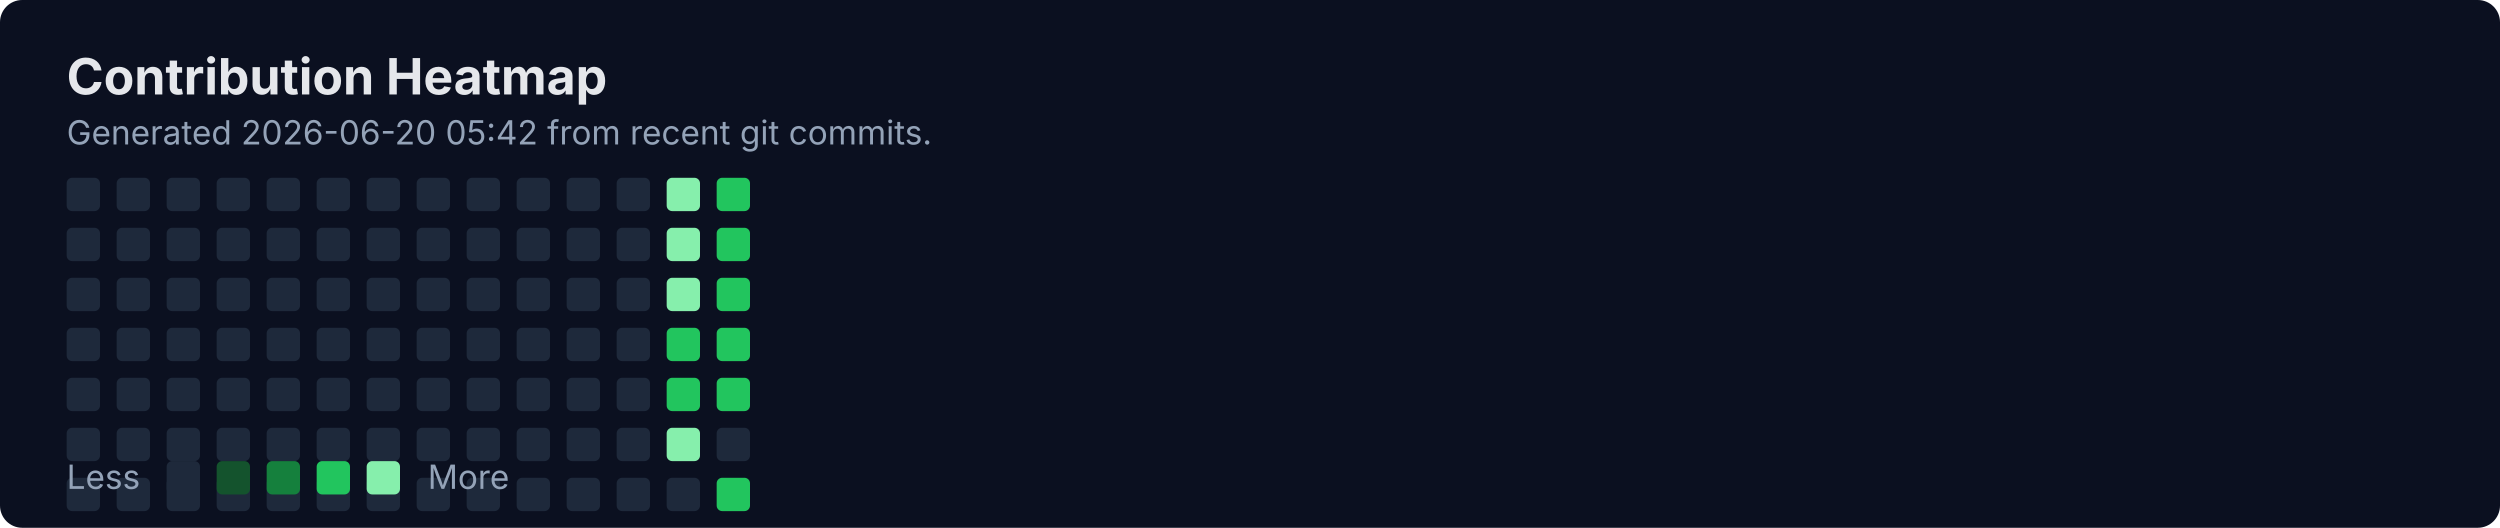
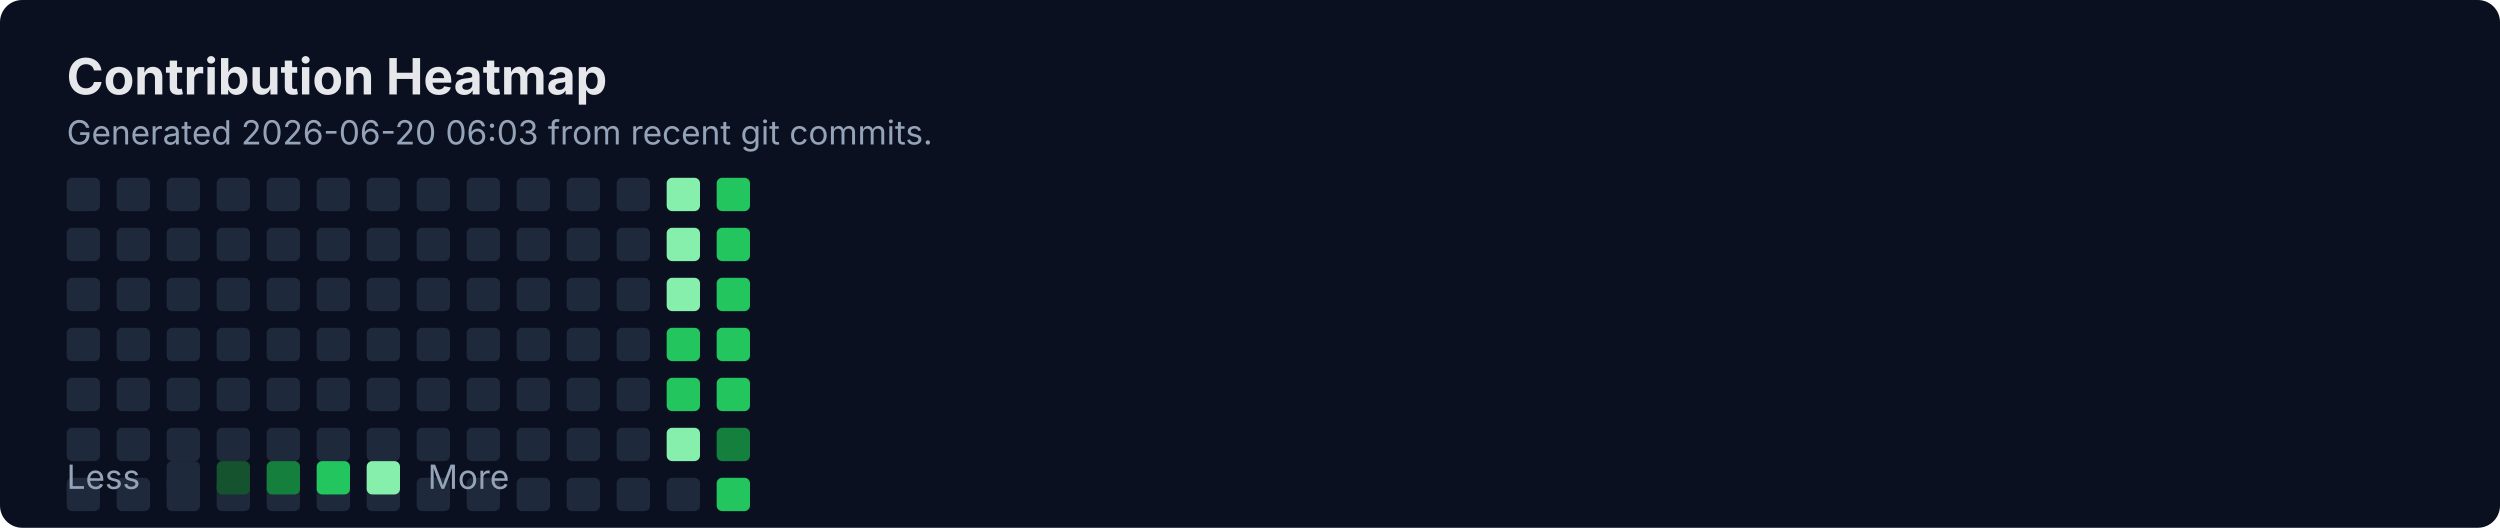
<svg xmlns="http://www.w3.org/2000/svg" width="900" height="190" viewBox="0 0 900 190" fill="none" role="img" aria-labelledby="title">
  <rect width="900" height="190" rx="8" fill="#0B1020" />
  <text x="24" y="34" fill="#E5E7EB" font-family="Inter, Segoe UI, Arial" font-size="18" font-weight="700">Contribution Heatmap</text>
-   <text x="24" y="52" fill="#94A3B8" font-family="Inter, Segoe UI, Arial" font-size="12">Generated 2026-06-20 05:42 from recent git commits.</text>
+   <text x="24" y="52" fill="#94A3B8" font-family="Inter, Segoe UI, Arial" font-size="12">Generated 2026-06-20 06:03 from recent git commits.</text>
  <rect x="24" y="172" width="12" height="12" rx="2" fill="#1E293B" />
  <rect x="24" y="64" width="12" height="12" rx="2" fill="#1E293B" />
  <rect x="24" y="82" width="12" height="12" rx="2" fill="#1E293B" />
  <rect x="24" y="100" width="12" height="12" rx="2" fill="#1E293B" />
  <rect x="24" y="118" width="12" height="12" rx="2" fill="#1E293B" />
  <rect x="24" y="136" width="12" height="12" rx="2" fill="#1E293B" />
  <rect x="24" y="154" width="12" height="12" rx="2" fill="#1E293B" />
  <rect x="42" y="172" width="12" height="12" rx="2" fill="#1E293B" />
  <rect x="42" y="64" width="12" height="12" rx="2" fill="#1E293B" />
  <rect x="42" y="82" width="12" height="12" rx="2" fill="#1E293B" />
  <rect x="42" y="100" width="12" height="12" rx="2" fill="#1E293B" />
  <rect x="42" y="118" width="12" height="12" rx="2" fill="#1E293B" />
  <rect x="42" y="136" width="12" height="12" rx="2" fill="#1E293B" />
  <rect x="42" y="154" width="12" height="12" rx="2" fill="#1E293B" />
  <rect x="60" y="172" width="12" height="12" rx="2" fill="#1E293B" />
  <rect x="60" y="64" width="12" height="12" rx="2" fill="#1E293B" />
  <rect x="60" y="82" width="12" height="12" rx="2" fill="#1E293B" />
  <rect x="60" y="100" width="12" height="12" rx="2" fill="#1E293B" />
  <rect x="60" y="118" width="12" height="12" rx="2" fill="#1E293B" />
  <rect x="60" y="136" width="12" height="12" rx="2" fill="#1E293B" />
  <rect x="60" y="154" width="12" height="12" rx="2" fill="#1E293B" />
  <rect x="78" y="172" width="12" height="12" rx="2" fill="#1E293B" />
  <rect x="78" y="64" width="12" height="12" rx="2" fill="#1E293B" />
  <rect x="78" y="82" width="12" height="12" rx="2" fill="#1E293B" />
  <rect x="78" y="100" width="12" height="12" rx="2" fill="#1E293B" />
  <rect x="78" y="118" width="12" height="12" rx="2" fill="#1E293B" />
  <rect x="78" y="136" width="12" height="12" rx="2" fill="#1E293B" />
  <rect x="78" y="154" width="12" height="12" rx="2" fill="#1E293B" />
  <rect x="96" y="172" width="12" height="12" rx="2" fill="#1E293B" />
  <rect x="96" y="64" width="12" height="12" rx="2" fill="#1E293B" />
  <rect x="96" y="82" width="12" height="12" rx="2" fill="#1E293B" />
  <rect x="96" y="100" width="12" height="12" rx="2" fill="#1E293B" />
  <rect x="96" y="118" width="12" height="12" rx="2" fill="#1E293B" />
  <rect x="96" y="136" width="12" height="12" rx="2" fill="#1E293B" />
  <rect x="96" y="154" width="12" height="12" rx="2" fill="#1E293B" />
  <rect x="114" y="172" width="12" height="12" rx="2" fill="#1E293B" />
  <rect x="114" y="64" width="12" height="12" rx="2" fill="#1E293B" />
  <rect x="114" y="82" width="12" height="12" rx="2" fill="#1E293B" />
  <rect x="114" y="100" width="12" height="12" rx="2" fill="#1E293B" />
  <rect x="114" y="118" width="12" height="12" rx="2" fill="#1E293B" />
  <rect x="114" y="136" width="12" height="12" rx="2" fill="#1E293B" />
  <rect x="114" y="154" width="12" height="12" rx="2" fill="#1E293B" />
  <rect x="132" y="172" width="12" height="12" rx="2" fill="#1E293B" />
  <rect x="132" y="64" width="12" height="12" rx="2" fill="#1E293B" />
  <rect x="132" y="82" width="12" height="12" rx="2" fill="#1E293B" />
  <rect x="132" y="100" width="12" height="12" rx="2" fill="#1E293B" />
  <rect x="132" y="118" width="12" height="12" rx="2" fill="#1E293B" />
  <rect x="132" y="136" width="12" height="12" rx="2" fill="#1E293B" />
  <rect x="132" y="154" width="12" height="12" rx="2" fill="#1E293B" />
  <rect x="150" y="172" width="12" height="12" rx="2" fill="#1E293B" />
  <rect x="150" y="64" width="12" height="12" rx="2" fill="#1E293B" />
  <rect x="150" y="82" width="12" height="12" rx="2" fill="#1E293B" />
  <rect x="150" y="100" width="12" height="12" rx="2" fill="#1E293B" />
  <rect x="150" y="118" width="12" height="12" rx="2" fill="#1E293B" />
  <rect x="150" y="136" width="12" height="12" rx="2" fill="#1E293B" />
  <rect x="150" y="154" width="12" height="12" rx="2" fill="#1E293B" />
  <rect x="168" y="172" width="12" height="12" rx="2" fill="#1E293B" />
  <rect x="168" y="64" width="12" height="12" rx="2" fill="#1E293B" />
  <rect x="168" y="82" width="12" height="12" rx="2" fill="#1E293B" />
  <rect x="168" y="100" width="12" height="12" rx="2" fill="#1E293B" />
  <rect x="168" y="118" width="12" height="12" rx="2" fill="#1E293B" />
  <rect x="168" y="136" width="12" height="12" rx="2" fill="#1E293B" />
  <rect x="168" y="154" width="12" height="12" rx="2" fill="#1E293B" />
  <rect x="186" y="172" width="12" height="12" rx="2" fill="#1E293B" />
  <rect x="186" y="64" width="12" height="12" rx="2" fill="#1E293B" />
  <rect x="186" y="82" width="12" height="12" rx="2" fill="#1E293B" />
  <rect x="186" y="100" width="12" height="12" rx="2" fill="#1E293B" />
  <rect x="186" y="118" width="12" height="12" rx="2" fill="#1E293B" />
  <rect x="186" y="136" width="12" height="12" rx="2" fill="#1E293B" />
  <rect x="186" y="154" width="12" height="12" rx="2" fill="#1E293B" />
  <rect x="204" y="172" width="12" height="12" rx="2" fill="#1E293B" />
  <rect x="204" y="64" width="12" height="12" rx="2" fill="#1E293B" />
  <rect x="204" y="82" width="12" height="12" rx="2" fill="#1E293B" />
  <rect x="204" y="100" width="12" height="12" rx="2" fill="#1E293B" />
  <rect x="204" y="118" width="12" height="12" rx="2" fill="#1E293B" />
  <rect x="204" y="136" width="12" height="12" rx="2" fill="#1E293B" />
  <rect x="204" y="154" width="12" height="12" rx="2" fill="#1E293B" />
  <rect x="222" y="172" width="12" height="12" rx="2" fill="#1E293B" />
  <rect x="222" y="64" width="12" height="12" rx="2" fill="#1E293B" />
  <rect x="222" y="82" width="12" height="12" rx="2" fill="#1E293B" />
  <rect x="222" y="100" width="12" height="12" rx="2" fill="#1E293B" />
  <rect x="222" y="118" width="12" height="12" rx="2" fill="#1E293B" />
  <rect x="222" y="136" width="12" height="12" rx="2" fill="#1E293B" />
  <rect x="222" y="154" width="12" height="12" rx="2" fill="#1E293B" />
  <rect x="240" y="172" width="12" height="12" rx="2" fill="#1E293B" />
  <rect x="240" y="64" width="12" height="12" rx="2" fill="#86EFAC" />
  <rect x="240" y="82" width="12" height="12" rx="2" fill="#86EFAC" />
  <rect x="240" y="100" width="12" height="12" rx="2" fill="#86EFAC" />
  <rect x="240" y="118" width="12" height="12" rx="2" fill="#22C55E" />
  <rect x="240" y="136" width="12" height="12" rx="2" fill="#22C55E" />
  <rect x="240" y="154" width="12" height="12" rx="2" fill="#86EFAC" />
  <rect x="258" y="172" width="12" height="12" rx="2" fill="#22C55E" />
  <rect x="258" y="64" width="12" height="12" rx="2" fill="#22C55E" />
  <rect x="258" y="82" width="12" height="12" rx="2" fill="#22C55E" />
  <rect x="258" y="100" width="12" height="12" rx="2" fill="#22C55E" />
  <rect x="258" y="118" width="12" height="12" rx="2" fill="#22C55E" />
  <rect x="258" y="136" width="12" height="12" rx="2" fill="#22C55E" />
-   <rect x="258" y="154" width="12" height="12" rx="2" fill="#1E293B" />
+   <rect x="258" y="154" width="12" height="12" rx="2" fill="#15803D" />
  <text x="24" y="176" fill="#94A3B8" font-family="Inter, Segoe UI, Arial" font-size="12">Less</text>
  <rect x="60" y="166" width="12" height="12" rx="2" fill="#1E293B" />
  <rect x="78" y="166" width="12" height="12" rx="2" fill="#14532D" />
  <rect x="96" y="166" width="12" height="12" rx="2" fill="#15803D" />
  <rect x="114" y="166" width="12" height="12" rx="2" fill="#22C55E" />
  <rect x="132" y="166" width="12" height="12" rx="2" fill="#86EFAC" />
  <text x="154" y="176" fill="#94A3B8" font-family="Inter, Segoe UI, Arial" font-size="12">More</text>
</svg>
